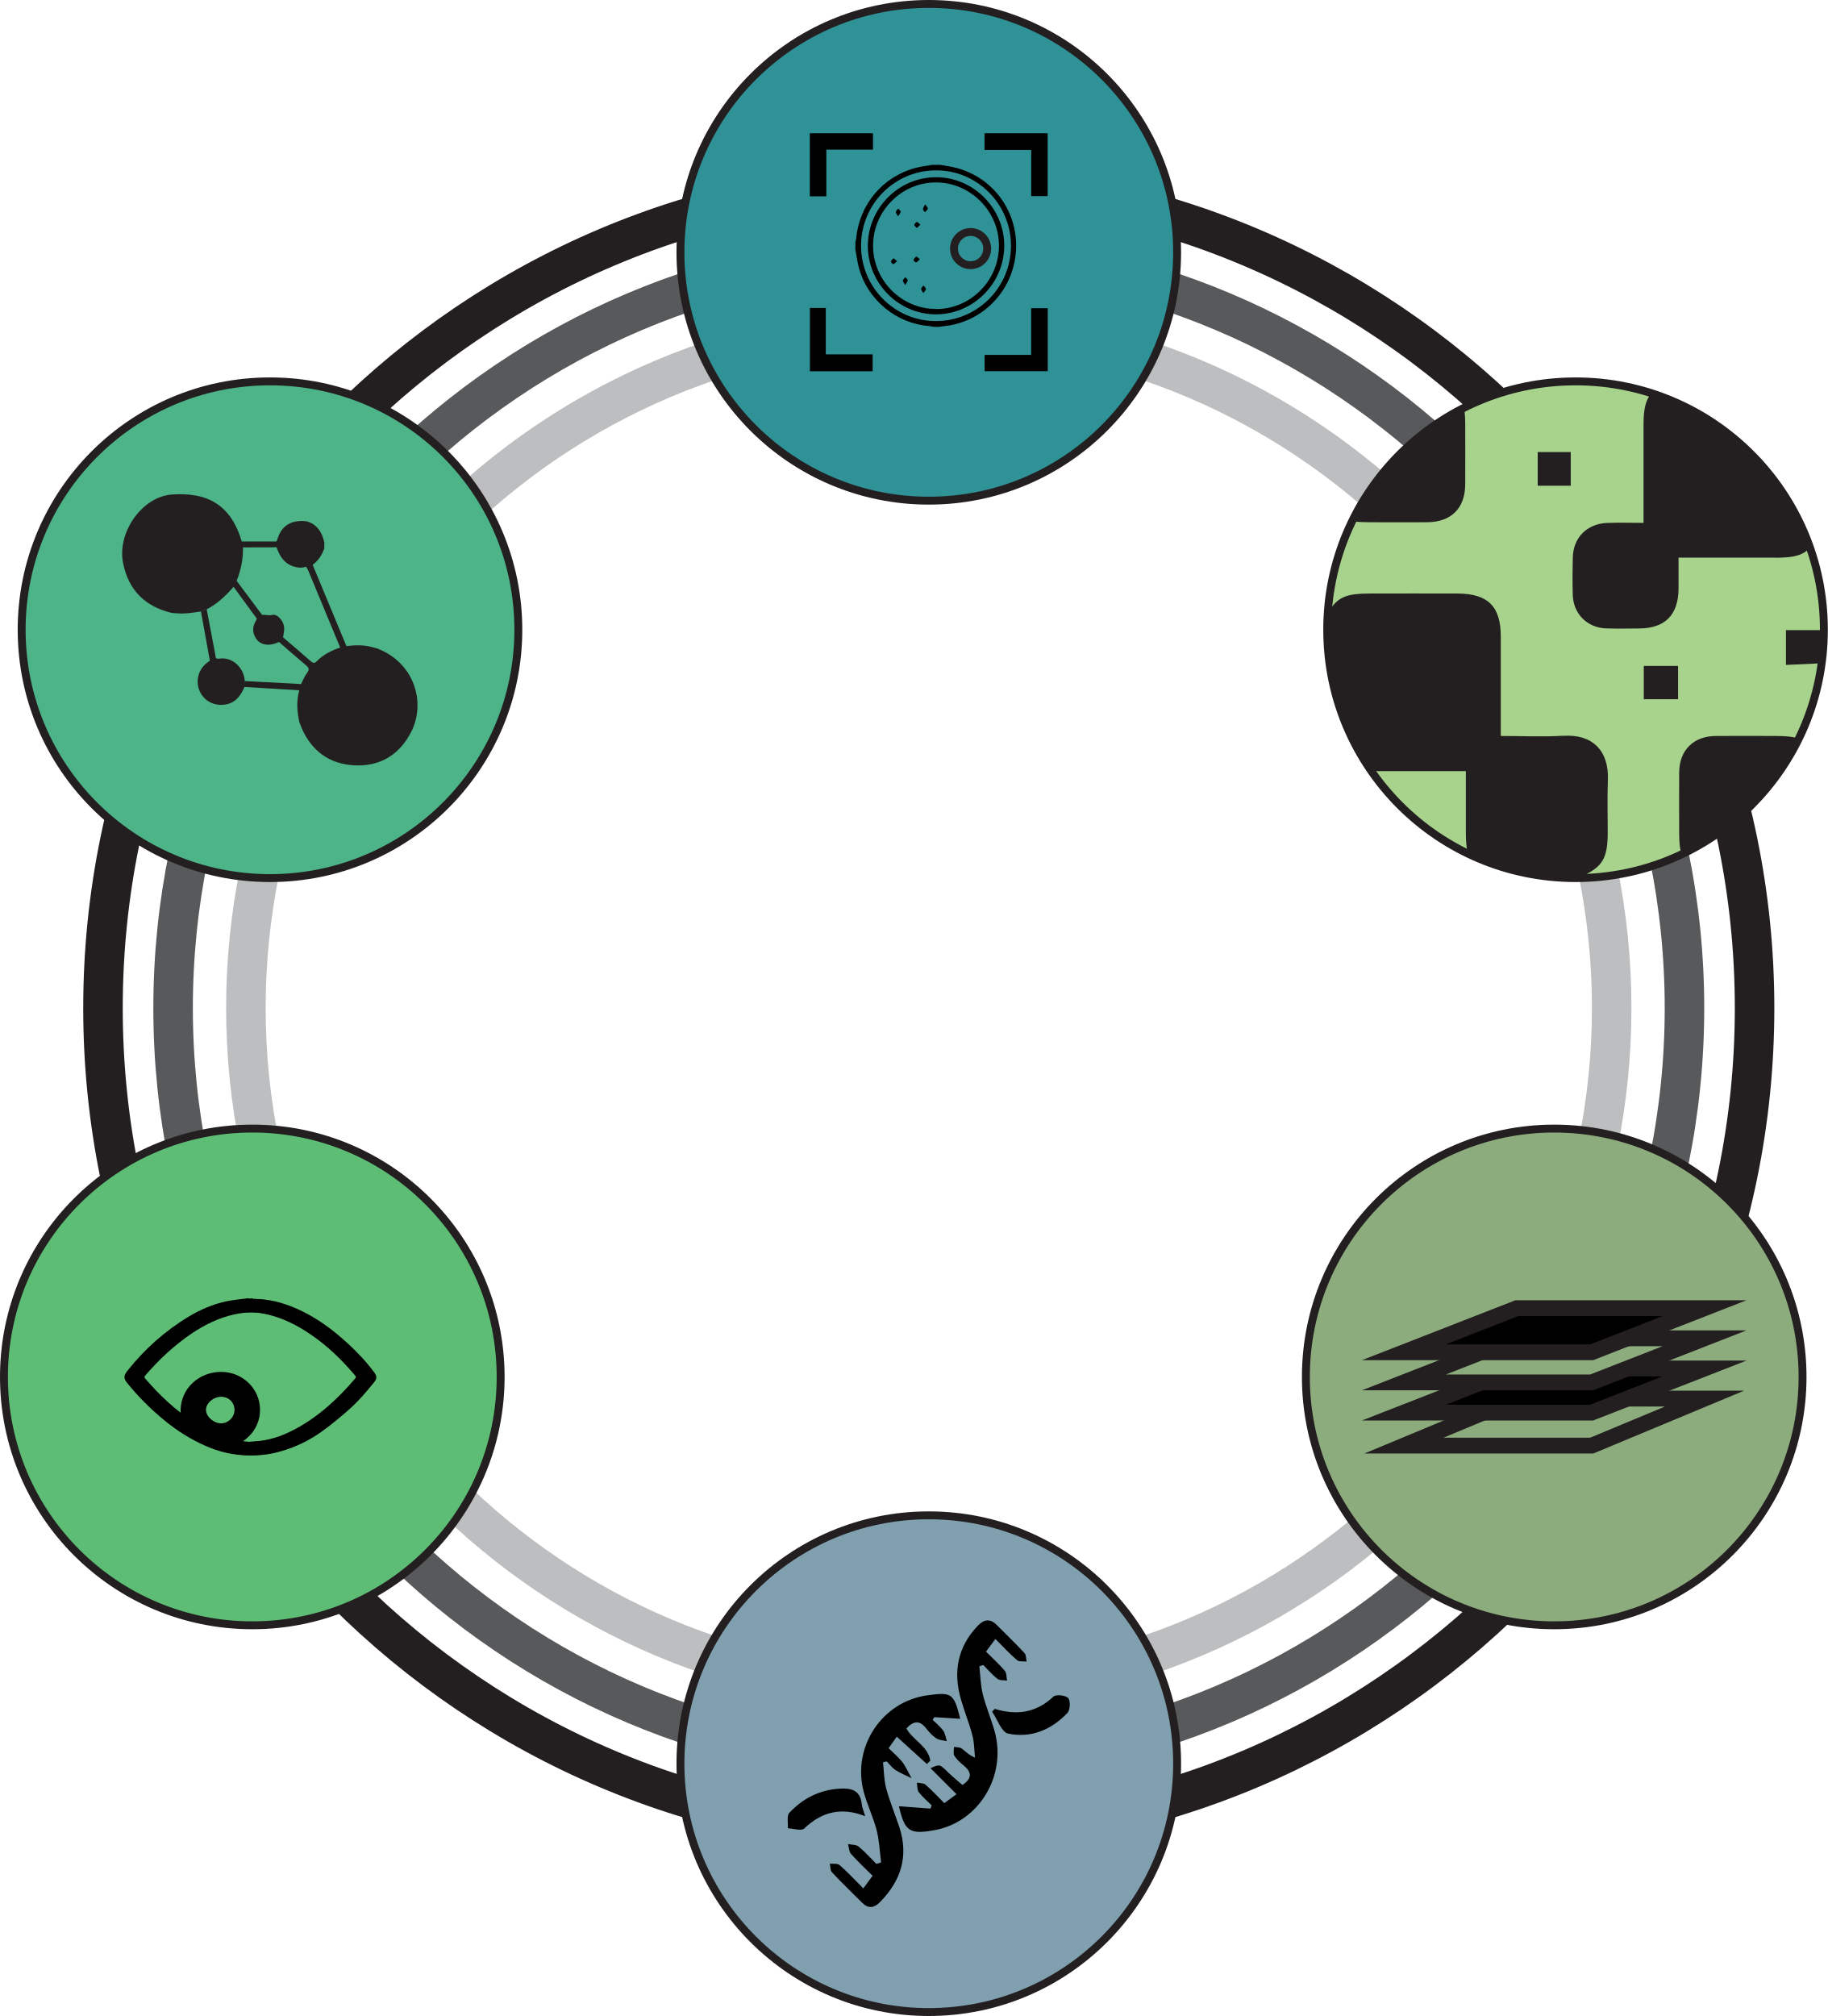
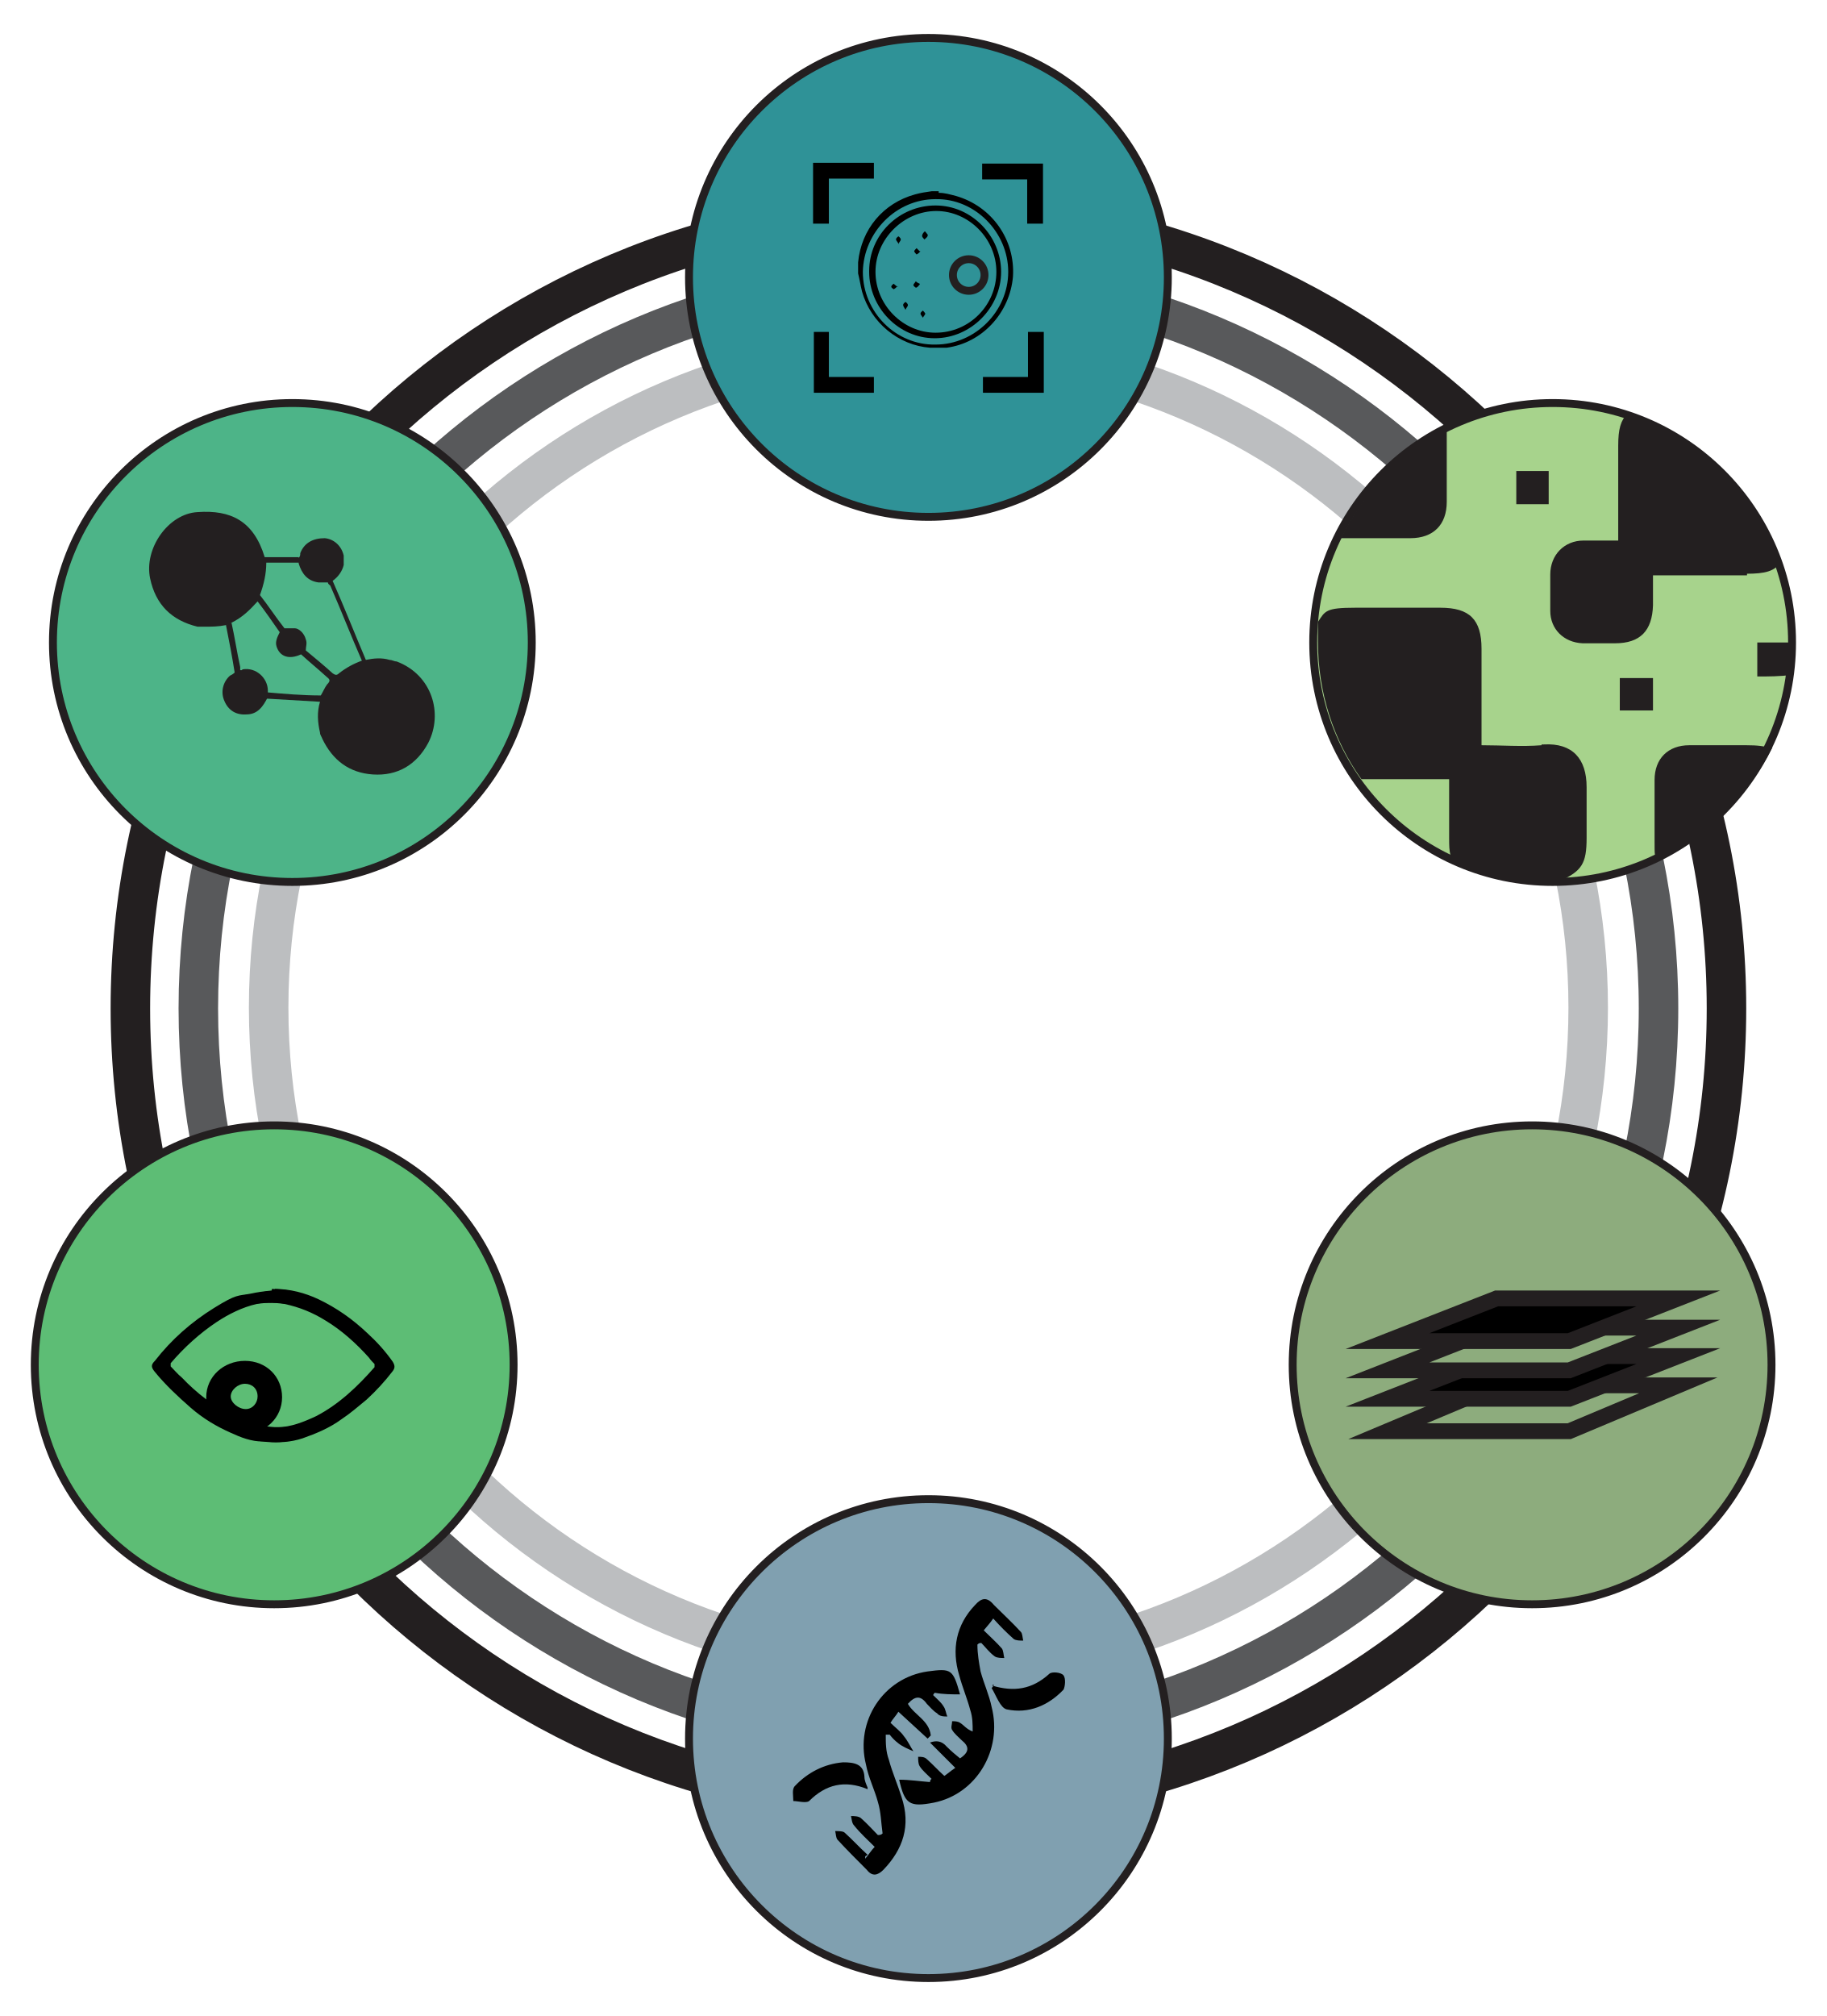
- <svg xmlns="http://www.w3.org/2000/svg" id="Layer_2" data-name="Layer 2" viewBox="0 0 231.25 255.05">
+ <svg xmlns="http://www.w3.org/2000/svg" id="Layer_2" data-name="Layer 2" version="1.1" viewBox="0 0 231.2 255.1">
  <defs>
    <style>
      .cls-1 {
-         fill: #a7d38c;
+         fill: #2f9297;
      }

      .cls-1, .cls-2, .cls-3, .cls-4, .cls-5, .cls-6, .cls-7, .cls-8, .cls-9, .cls-10, .cls-11, .cls-12 {
        stroke-miterlimit: 10;
      }

-       .cls-1, .cls-2, .cls-3, .cls-4, .cls-5, .cls-6, .cls-7, .cls-9, .cls-11, .cls-12 {
+       .cls-1, .cls-2, .cls-3, .cls-4, .cls-5, .cls-6, .cls-8, .cls-9, .cls-10, .cls-11 {
        stroke: #231f20;
      }

-       .cls-2 {
-         fill: #2f9297;
-       }
- 
-       .cls-3, .cls-5 {
-         stroke-width: 2px;
-       }
- 
-       .cls-3, .cls-13 {
-         fill: #000;
-       }
- 
-       .cls-4, .cls-6, .cls-8, .cls-10 {
+       .cls-2, .cls-5, .cls-7, .cls-12 {
        fill: none;
      }

-       .cls-5, .cls-9 {
-         fill: #8dac7d;
-       }
- 
-       .cls-6, .cls-8, .cls-10 {
+       .cls-2, .cls-7, .cls-12 {
        stroke-width: 5px;
      }

-       .cls-7 {
+       .cls-3 {
+         fill: #5dbd75;
+       }
+ 
+       .cls-4 {
        fill: #80a0b0;
      }

-       .cls-8 {
-         stroke: #bcbec0;
+       .cls-6 {
+         fill: #a7d38c;
+       }
+ 
+       .cls-13, .cls-10 {
+         fill: #000;
      }

      .cls-13, .cls-14 {
        stroke-width: 0px;
      }

-       .cls-10 {
-         stroke: #58595b;
+       .cls-7 {
+         stroke: #bcbec0;
      }

-       .cls-11 {
+       .cls-8 {
        fill: #4db488;
+       }
+ 
+       .cls-9, .cls-11 {
+         fill: #8dac7d;
+       }
+ 
+       .cls-10, .cls-11 {
+         stroke-width: 2px;
+       }
+ 
+       .cls-12 {
+         stroke: #58595b;
      }

      .cls-14 {
        fill: #231f20;
      }
- 
-       .cls-12 {
-         fill: #5dbd75;
-       }
    </style>
  </defs>
-   <g id="Layer_1-2" data-name="Layer 1">
-     <circle class="cls-6" cx="117.51" cy="127.53" r="104.48" />
-     <circle class="cls-8" cx="117.51" cy="127.53" r="86.4" />
-     <circle class="cls-10" cx="117.51" cy="127.53" r="95.61" />
+   <circle class="cls-2" cx="117.5" cy="127.6" r="101" />
+   <circle class="cls-7" cx="117.5" cy="127.5" r="83.5" />
+   <circle class="cls-12" cx="117.5" cy="127.6" r="92.4" />
+   <g>
+     <circle class="cls-3" cx="34.7" cy="172.7" r="30.3" />
+     <path class="cls-13" d="M34.4,163.1c1.9,0,3.8.5,5.5,1.3,2.3,1.1,4.3,2.5,6.2,4.3,1.2,1.1,2.2,2.2,3.2,3.6.3.5.3.8,0,1.2-1,1.3-2.1,2.5-3.3,3.6-1.1.9-2,1.7-3.2,2.5-1.5,1.1-3.2,1.8-4.9,2.4-1.5.5-3.1.6-4.7.4-1.4,0-2.7-.5-4-1.1-1.8-.8-3.5-1.8-5.1-3.2s-3.2-2.9-4.5-4.5c-.5-.6-.5-.9,0-1.4,2.1-2.7,4.6-4.9,7.5-6.7s3-1.5,4.6-1.8c.9-.2,1.7-.3,2.7-.4h0v-.2ZM34.3,180.6h.8c1.7,0,3.4-.7,4.9-1.4,2.9-1.5,5.3-3.8,7.4-6.2v-.4c-.2-.2-.5-.5-.7-.8-1.6-1.8-3.5-3.5-5.5-4.7-1.6-1-3.3-1.7-5.2-2.1-1.4-.2-2.6-.2-3.9,0-1.8.4-3.6,1.3-5.1,2.3-2.1,1.4-4.1,3.2-5.8,5.2v.4c.5.5.9,1,1.4,1.4,1.9,2,4.1,3.7,6.6,4.9,1.6.8,3.4,1.3,5.2,1.4h-.1Z" />
    <g>
-       <circle class="cls-12" cx="31.92" cy="174.2" r="31.42" />
-       <path class="cls-13" d="M31.46,164.32c1.99-.03,3.86.46,5.67,1.27,2.4,1.07,4.48,2.61,6.4,4.38,1.22,1.12,2.35,2.32,3.34,3.66.34.47.34.77-.02,1.22-1.05,1.32-2.16,2.59-3.44,3.69-1.06.91-2.12,1.81-3.26,2.61-1.56,1.11-3.28,1.93-5.14,2.46-1.6.46-3.23.61-4.87.44-1.42-.15-2.79-.54-4.11-1.12-1.91-.83-3.65-1.94-5.26-3.26-1.71-1.41-3.28-2.97-4.67-4.69-.47-.58-.47-.93-.01-1.52,2.19-2.77,4.78-5.08,7.8-6.9,1.49-.9,3.1-1.58,4.81-1.94.91-.19,1.84-.26,2.77-.38,0,.03,0,.05,0,.08ZM31.42,182.42c.27-.02.53-.06.8-.07,1.81-.09,3.49-.68,5.07-1.52,3.01-1.6,5.47-3.87,7.66-6.45.12-.14.11-.23-.01-.35-.23-.25-.45-.52-.68-.78-1.68-1.9-3.56-3.57-5.71-4.92-1.67-1.04-3.43-1.83-5.39-2.17-1.35-.23-2.68-.18-4,.11-1.93.42-3.68,1.27-5.32,2.36-2.24,1.51-4.2,3.33-5.96,5.38-.13.15-.11.25.01.39.46.51.91,1.03,1.39,1.53,1.99,2.06,4.2,3.82,6.78,5.1,1.68.84,3.46,1.32,5.35,1.38Z" />
+       <path class="cls-13" d="M34.8,163.1c1.9,0,3.8.5,5.5,1.3,2.3,1.1,4.3,2.5,6.2,4.3,1.2,1.1,2.2,2.2,3.2,3.6.3.5.3.8,0,1.2-1,1.3-2.1,2.5-3.3,3.6-1.1.9-2,1.7-3.2,2.5-1.5,1.1-3.2,1.8-4.9,2.4-1.5.5-3.1.6-4.7.4-1.4,0-2.7-.5-4-1.1-1.8-.8-3.5-1.8-5.1-3.2s-3.2-2.9-4.5-4.5c-.5-.6-.5-.9,0-1.4,2.1-2.7,4.6-4.9,7.5-6.7s3-1.5,4.6-1.8c.9-.2,1.7-.3,2.7-.4h0v-.2ZM34.7,180.6h.8c1.7,0,3.4-.7,4.9-1.4,2.9-1.5,5.3-3.8,7.4-6.2v-.4c-.2-.2-.5-.5-.7-.8-1.6-1.8-3.5-3.5-5.5-4.7-1.6-1-3.3-1.7-5.2-2.1-1.3-.2-2.6-.2-3.9,0-1.8.4-3.6,1.3-5.1,2.3-2.1,1.4-4.1,3.2-5.8,5.2v.4c.5.5.9,1,1.4,1.4,1.9,2,4.1,3.7,6.6,4.9,1.6.8,3.4,1.3,5.2,1.4h-.1Z" />
+       <path class="cls-13" d="M31,181.4c-2.7,0-5-2.1-4.9-4.6,0-2.6,2.2-4.6,4.9-4.6s4.7,2,4.7,4.6-2.1,4.6-4.7,4.6h0ZM32.6,176.7c0-1-.7-1.6-1.6-1.6s-1.8.8-1.8,1.6,1,1.6,1.9,1.6,1.5-.8,1.5-1.6Z" />
+     </g>
+   </g>
+   <g>
+     <circle class="cls-1" cx="117.5" cy="35.1" r="30.3" />
+     <g>
+       <path class="cls-13" d="M103,42h1.9v5.7h5.7v2h-7.6v-7.7Z" />
+       <path class="cls-13" d="M132.1,42v7.7h-7.7v-2h5.7v-5.7h2Z" />
+       <path class="cls-13" d="M104.9,28.3h-2v-7.7h7.7v2h-5.7v5.7h0Z" />
+       <path class="cls-13" d="M130,28.3v-5.6h-5.7v-2h7.7v7.6h-2Z" />
      <g>
-         <path class="cls-13" d="M31.95,164.33c1.99-.03,3.86.46,5.67,1.27,2.4,1.07,4.48,2.61,6.4,4.38,1.22,1.12,2.35,2.32,3.34,3.66.34.47.34.77-.02,1.22-1.05,1.32-2.16,2.59-3.44,3.69-1.06.91-2.12,1.81-3.26,2.61-1.56,1.11-3.28,1.93-5.14,2.46-1.6.46-3.23.61-4.87.44-1.42-.15-2.79-.54-4.11-1.12-1.91-.83-3.65-1.94-5.26-3.26-1.71-1.41-3.28-2.97-4.67-4.69-.47-.58-.47-.93-.01-1.52,2.19-2.77,4.78-5.08,7.8-6.9,1.49-.9,3.1-1.58,4.81-1.94.91-.19,1.84-.26,2.77-.38,0,.03,0,.05,0,.08ZM31.91,182.44c.27-.02.53-.06.8-.07,1.81-.09,3.49-.68,5.07-1.52,3.01-1.6,5.47-3.87,7.66-6.45.12-.14.11-.23-.01-.35-.23-.25-.45-.52-.68-.78-1.68-1.9-3.56-3.57-5.71-4.92-1.67-1.04-3.43-1.83-5.39-2.17-1.35-.23-2.68-.18-4,.11-1.93.42-3.68,1.27-5.32,2.36-2.24,1.51-4.2,3.33-5.96,5.38-.13.15-.11.25.01.39.46.51.91,1.03,1.39,1.53,1.99,2.06,4.2,3.82,6.78,5.1,1.68.84,3.46,1.32,5.35,1.38Z" />
-         <path class="cls-13" d="M28,183.17c-2.78.02-5.2-2.18-5.15-4.82.06-2.68,2.3-4.78,5.11-4.79,2.73,0,4.92,2.11,4.94,4.78.02,2.64-2.18,4.81-4.91,4.82ZM29.67,178.38c0-.96-.74-1.68-1.7-1.67-.99.01-1.91.81-1.91,1.66,0,.85,1.01,1.73,1.96,1.7.9-.03,1.65-.8,1.65-1.69Z" />
-       </g>
-     </g>
-     <g>
-       <circle class="cls-2" cx="117.51" cy="31.92" r="31.42" />
-       <g>
-         <path class="cls-13" d="M102.47,38.96h2.01v5.87h5.93v2.14h-7.94v-8.01Z" />
-         <path class="cls-13" d="M132.56,38.99v7.97h-7.99v-2.06h5.89v-5.91h2.1Z" />
-         <path class="cls-13" d="M104.54,24.84h-2.08v-7.98h7.99v2.07h-5.9v5.91Z" />
-         <path class="cls-13" d="M130.47,24.81v-5.84h-5.91v-2.11h7.99v7.95h-2.08Z" />
-         <g>
-           <path class="cls-13" d="M118.87,20.84c.76.14,1.53.23,2.27.44,4.71,1.31,7.78,5.73,7.39,10.62-.38,4.8-4.01,8.67-8.73,9.32-.35.05-.69.09-1.04.13h-.67c-.18-.03-.36-.09-.54-.1-4.14-.32-7.76-3.29-8.87-7.32-.21-.78-.31-1.59-.46-2.38,0-.3,0-.59,0-.89.03-.16.09-.32.1-.48.41-4.3,3.33-7.81,7.49-8.93.71-.19,1.44-.27,2.16-.4.3,0,.59,0,.89,0ZM118.45,40.62c5.24-.02,9.46-4.27,9.46-9.53,0-5.27-4.28-9.57-9.51-9.54-5.24.03-9.45,4.27-9.46,9.53-.01,5.27,4.27,9.57,9.51,9.54Z" />
-           <path class="cls-13" d="M109.8,31.04c.03-4.76,3.95-8.65,8.69-8.62,4.71.03,8.58,3.96,8.57,8.69-.02,4.76-3.94,8.68-8.67,8.66-4.73-.02-8.62-3.96-8.59-8.73ZM118.41,39.1c4.36.02,7.97-3.6,7.98-7.99.01-4.38-3.58-8.01-7.95-8.03-4.36-.02-7.97,3.6-7.98,7.99-.01,4.39,3.58,8.01,7.95,8.02Z" />
-           <path class="cls-13" d="M116.46,28.42c-.2.19-.33.31-.46.43-.11-.13-.32-.27-.32-.39,0-.14.19-.32.33-.38.06-.03.23.18.44.35Z" />
-           <path class="cls-13" d="M117.06,25.85c.18.28.36.44.33.54-.05.17-.23.3-.36.45-.09-.13-.26-.26-.26-.39,0-.15.14-.31.29-.6Z" />
-           <path class="cls-13" d="M113.62,27.36c-.15-.27-.3-.42-.28-.54.03-.16.19-.29.29-.43.12.13.32.25.33.39,0,.15-.16.3-.34.59Z" />
-           <path class="cls-13" d="M116.38,32.79c-.21.19-.33.38-.47.4-.1.02-.35-.23-.33-.29.05-.17.2-.34.35-.45.03-.02.23.17.45.34Z" />
-           <path class="cls-13" d="M114.52,36.07c-.16-.3-.31-.46-.29-.58.03-.15.2-.28.31-.42.11.13.3.25.3.38,0,.15-.15.31-.32.62Z" />
-           <path class="cls-13" d="M116.83,37.08c-.15-.26-.31-.41-.29-.53.02-.15.19-.29.3-.43.11.14.29.28.31.43.02.12-.16.27-.33.53Z" />
-           <path class="cls-13" d="M113.5,33.04c-.21.18-.34.35-.48.37-.08.01-.31-.23-.29-.33.03-.15.2-.28.32-.42.12.1.24.2.45.38Z" />
-           <circle class="cls-4" cx="122.8" cy="31.45" r="2.1" />
-         </g>
-       </g>
-     </g>
-     <g>
-       <circle class="cls-11" cx="34.16" cy="79.67" r="31.42" />
-       <g>
-         <path class="cls-14" d="M47.88,82.08c-.31-.08-.61-.16-.92-.24-1.04-.27-2.08-.23-3.13-.1-1.42-3.43-2.85-6.85-4.27-10.28.7-.53,1.17-1.22,1.46-2.05,0-.26.02-.52.02-.78-.04-.15-.09-.29-.13-.44-.34-1.28-1.32-2.2-2.45-2.27-1.61-.1-2.74.59-3.25,1.98-.07.2-.14.4-.22.59v.74c.43,1.27,1.13,2.27,2.56,2.54.4.07.79.08,1.16-.08.09.15.21.29.27.45,1.36,3.26,2.71,6.52,4.06,9.78-1.11.38-2.14.9-2.96,1.73-.34.35-.52.21-.81-.04-1.14-1.01-2.31-1.99-3.46-2.98,0,0,0,0,0,0,.08-.48.21-.95.11-1.45-.15-.75-.88-1.54-1.44-1.39-.47.12-.89-.03-1.33-.01-1.07-1.43-2.14-2.87-3.21-4.3.55-1.36.83-2.76.8-4.23,1.42,0,2.83,0,4.25-.01,0-.25,0-.49,0-.74-1.47,0-2.93,0-4.4,0-1.43-4.77-4.46-6.23-8.82-5.94-3.78.25-6.97,4.79-6.2,8.66.68,3.45,2.79,5.52,6.18,6.33.27.02.54.03.8.05.97.07,1.91-.1,2.86-.24.24-.09.49-.18.73-.27,1.35-.69,2.43-1.72,3.41-2.85.98,1.35,1.97,2.7,2.95,4.04-.33.59-.61,1.19-.39,1.9.42,1.34,1.65,1.75,3.19,1.04,1.14.99,2.27,1.99,3.43,2.96.37.31.43.53.13.93-.32.43-.52.95-.77,1.43-2.38-.13-4.76-.25-7.15-.38,0,.25-.02.5-.03.75,2.32.14,4.64.28,6.96.42-.39,1.34-.29,2.68,0,4.02.11.27.21.54.31.8,1.27,2.85,3.46,4.48,6.56,4.67,3.23.19,5.69-1.23,7.21-4.08,2.03-3.81.46-8.86-4.11-10.65Z" />
-         <path class="cls-14" d="M27.62,83.34c-.09-.03-.17-.04-.25-.04-.11-.09-.09-.28-.12-.43-.37-1.93-.73-3.86-1.1-5.8-.24.09-.49.18-.73.27.38,2.08.75,4.16,1.13,6.24-.19.15-.39.29-.57.45-.93.85-1.23,2.2-.74,3.35.5,1.18,1.61,1.86,2.92,1.79,1.49-.08,2.25-1.03,2.78-2.28,0-.25.02-.5.03-.75-.11-1.7-1.62-3.12-3.34-2.8Z" />
-       </g>
-     </g>
-     <g>
-       <circle class="cls-9" cx="196.64" cy="174.2" r="31.42" />
-       <g>
-         <polygon class="cls-5" points="201.38 182.89 177.62 182.89 191.91 176.94 215.66 176.94 201.38 182.89" />
-         <polygon class="cls-3" points="201.38 178.71 177.62 178.71 191.91 173.13 215.66 173.13 201.38 178.71" />
-         <polygon class="cls-5" points="201.38 174.89 177.62 174.89 191.91 169.31 215.66 169.31 201.38 174.89" />
-         <polygon class="cls-3" points="201.38 171.08 177.62 171.08 191.91 165.5 215.66 165.5 201.38 171.08" />
-       </g>
-     </g>
-     <g>
-       <circle class="cls-7" cx="117.51" cy="223.13" r="31.42" />
-       <g>
-         <path class="cls-13" d="M109.23,238.9c.47-.65.79-1.07,1.17-1.59-.94-.94-1.88-1.81-2.73-2.77-.26-.29-.26-.82-.38-1.24.45.09,1.02.05,1.34.31.81.66,1.51,1.46,2.25,2.2.2-.07.4-.13.6-.2-.18-1.36-.23-2.76-.57-4.08-.43-1.65-1.2-3.21-1.64-4.86-1.49-5.68,2.33-11.41,8.06-12.19,3.1-.43,3.35-.26,4.16,2.97-1.11-.07-2.19-.14-3.27-.21-.08.11-.15.22-.23.33.46.46.98.87,1.35,1.39.26.36.31.87.46,1.32-.45-.11-.96-.11-1.33-.35-.48-.31-.9-.77-1.26-1.23-.82-1.08-1.62-1.04-2.53-.02.81,1.47,2.75,2.23,3.02,4.07l-.43.42c-1.22-1.11-2.44-2.22-3.81-3.46-.35.5-.67.95-1.03,1.46.64.64,1.27,1.15,1.75,1.78.46.61.77,1.34,1.15,2.02-.68-.34-1.39-.63-2.02-1.03-.43-.28-.75-.72-1.12-1.1-.16.04-.32.07-.47.11.12,1.1.12,2.24.4,3.3.45,1.65,1.11,3.24,1.65,4.86,1.23,3.7.23,6.83-2.44,9.54-.73.73-1.46.86-2.23.09-1.29-1.28-2.6-2.55-3.85-3.88-.22-.24-.18-.72-.26-1.09.42.05.97-.04,1.24.19,1,.87,1.9,1.85,3,2.95Z" />
-         <path class="cls-13" d="M119.46,228.13c.55-.4.93-.68,1.56-1.14l-3.29-3.29c1.17-.53,1.16-.52,2.23.53.57.56,1.19,1.06,1.82,1.6,1.16-.82,1.23-1.57.18-2.44-.45-.37-.91-.78-1.22-1.27-.17-.27-.04-.74-.04-1.12.33.06.73.03.98.21.47.34.85.81,1.68,1.15-.1-.94-.09-1.91-.33-2.81-.41-1.55-1.02-3.04-1.46-4.58-.99-3.44-.43-6.56,2.08-9.23.79-.85,1.58-1.05,2.47-.15,1.17,1.18,2.37,2.33,3.5,3.54.22.24.19.71.27,1.08-.41-.05-.95.04-1.22-.18-.92-.8-1.75-1.7-2.73-2.68-.44.59-.77,1.04-1.19,1.6.83.83,1.66,1.58,2.38,2.43.24.29.2.82.28,1.24-.42-.07-.93,0-1.22-.23-.66-.51-1.2-1.16-1.79-1.75-.16.06-.32.11-.49.17.13,1.17.15,2.38.43,3.52.4,1.6,1.07,3.14,1.51,4.73,1.54,5.63-2.02,11.45-7.57,12.47-3.2.59-3.81.18-4.55-3.02,1.32.1,2.65.2,3.99.3.05-.14.1-.27.15-.41-.55-.55-1.16-1.06-1.63-1.67-.22-.3-.17-.8-.24-1.21.37.08.85.05,1.1.27.8.69,1.53,1.49,2.38,2.34Z" />
-         <path class="cls-13" d="M109.47,229.77c-3.01-1.18-5.49-.57-7.72,1.56-.36.34-1.37,0-2.07-.03.05-.67-.17-1.58.19-1.96,1.69-1.8,3.79-2.89,6.32-3.05,1.49-.1,2.65.17,2.84,1.95.05.46.25.91.44,1.54Z" />
-         <path class="cls-13" d="M125.87,216.2c2.78.84,5.24.5,7.41-1.56.32-.3,1.56-.17,1.87.19.31.36.25,1.52-.11,1.89-2.02,2.13-4.62,3.21-7.5,2.6-.83-.18-1.35-1.8-2.02-2.77.11-.12.23-.24.34-.36Z" />
-       </g>
-     </g>
-     <g>
-       <circle class="cls-1" cx="199.34" cy="79.67" r="31.42" />
-       <g>
-         <path class="cls-14" d="M225.96,84.12c1.53-.07,2.99-.13,4.44-.2v-4.2h-4.44v4.4Z" />
-         <path class="cls-14" d="M207.97,88.46h4.34v-4.21h-4.34v4.21Z" />
-         <path class="cls-14" d="M198.73,57.19h-4.18v4.26h4.18v-4.26Z" />
-         <path class="cls-14" d="M227.81,93.53c-.77-.32-1.78-.42-3.19-.42-2.51,0-5.03-.02-7.54,0-2.84.03-4.61,1.8-4.63,4.64-.02,2.56,0,5.12,0,7.68,0,1.11.08,1.98.29,2.67,6.54-2.99,11.88-8.16,15.08-14.58Z" />
-         <path class="cls-14" d="M197.8,93.08c-2.58.16-5.18.03-7.92.03v-1.69c0-3.63,0-7.27,0-10.9,0-3.8-1.62-5.41-5.45-5.43-3.73-.02-7.45,0-11.18,0-2.64,0-3.86.38-4.87,1.89-.07.84-.11,1.69-.11,2.55,0,6.71,2.11,12.93,5.7,18.03,3.75,0,7.51,0,11.49,0v2.67c0,1.68,0,3.35,0,5.03,0,.96.05,1.73.18,2.37,4.23,2.12,9,3.32,14.05,3.32.08,0,.16,0,.25,0,2.85-1.26,3.46-2.32,3.47-5.7,0-2.19-.07-4.38.02-6.57.15-3.69-1.94-5.82-5.61-5.59Z" />
-         <path class="cls-14" d="M171.34,65.97c.53.07,1.14.1,1.85.1,2.47,0,4.94.02,7.41,0,3.03-.04,4.76-1.78,4.78-4.79.02-2.52,0-5.03,0-7.55,0-.82-.04-1.5-.15-2.09-6.04,3.14-10.94,8.18-13.89,14.33Z" />
-         <path class="cls-14" d="M224.63,70.56c2.47,0,3.72-.33,4.64-1.61-3.3-9.21-10.77-16.44-20.14-19.38-.91.88-1.19,2.09-1.19,4.16,0,3.12,0,6.25,0,9.37v3.05c-1.67,0-3.16-.05-4.64.01-2.54.11-4.26,1.88-4.31,4.39-.04,1.58-.05,3.17,0,4.75.08,2.37,1.83,4.11,4.2,4.2,1.4.05,2.8.02,4.2.01,3.27-.02,4.95-1.71,4.98-5.02,0-1.28,0-2.56,0-3.94,4.26,0,8.26,0,12.27,0Z" />
+         <path class="cls-13" d="M118.8,24.4c.8,0,1.4.2,2.2.4,4.5,1.3,7.5,5.5,7.2,10.2-.4,4.6-3.9,8.4-8.4,9h-2.1c-4-.3-7.5-3.2-8.6-7.1-.2-.8-.3-1.5-.5-2.3v-1.4c.4-4.2,3.2-7.5,7.2-8.6.7-.2,1.4-.3,2.1-.4h.9v.2ZM118.4,43.6c5,0,9.2-4.2,9.2-9.2s-4.2-9.3-9.2-9.2c-5,0-9.1,4.2-9.2,9.2,0,5.1,4.2,9.3,9.2,9.2Z" />
+         <path class="cls-13" d="M110,34.3c0-4.6,3.8-8.3,8.4-8.3s8.3,3.9,8.3,8.4-3.8,8.4-8.4,8.4-8.3-3.9-8.3-8.4h0ZM118.4,42.1c4.3,0,7.7-3.5,7.7-7.7s-3.5-7.7-7.6-7.7-7.7,3.5-7.7,7.7,3.5,7.7,7.6,7.7h0Z" />
+         <path class="cls-13" d="M116.5,31.8c-.2.2-.3.3-.5.4,0,0-.3-.3-.3-.4s.2-.3.3-.4c0,0,.2.2.4.4h0Z" />
+         <path class="cls-13" d="M117.1,29.3c.2.3.4.4.3.5,0,.2-.2.3-.4.5,0,0-.3-.3-.3-.4s0-.3.3-.6h0Z" />
+         <path class="cls-13" d="M113.7,30.8c-.2-.3-.3-.4-.3-.5,0-.2.2-.3.3-.4,0,0,.3.2.3.4s-.2.3-.3.6h0Z" />
+         <path class="cls-13" d="M116.4,36c-.2.2-.3.4-.5.4,0,0-.3-.2-.3-.3,0-.2.2-.3.3-.5,0,0,.2.2.5.3h0Z" />
+         <path class="cls-13" d="M114.6,39.2c-.2-.3-.3-.5-.3-.6,0-.2.2-.3.3-.4,0,0,.3.2.3.4s-.2.3-.3.6Z" />
+         <path class="cls-13" d="M116.8,40.2c-.2-.3-.3-.4-.3-.5,0-.2.2-.3.3-.4,0,0,.3.3.3.4s-.2.3-.3.5h0Z" />
+         <path class="cls-13" d="M113.6,36.2c-.2.2-.3.3-.5.4,0,0-.3-.2-.3-.3,0-.2.2-.3.3-.4,0,0,.2.2.5.4h0Z" />
+         <circle class="cls-5" cx="122.6" cy="34.8" r="2" />
      </g>
    </g>
  </g>
+   <g>
+     <circle class="cls-8" cx="37" cy="81.3" r="30.3" />
+     <g>
+       <path class="cls-14" d="M50.2,83.7c-.3,0-.6-.2-.9-.2-1-.3-2-.2-3,0-1.4-3.3-2.7-6.6-4.2-10,.7-.5,1.2-1.2,1.4-2v-1.2c-.3-1.3-1.3-2.1-2.4-2.2-1.5,0-2.6.6-3.1,1.9,0,.2,0,.4-.2.6v.7c.4,1.3,1.1,2.2,2.5,2.4h1.2c0,.2.2.3.3.4,1.4,3.2,2.6,6.3,4,9.5-1.1.4-2,.9-2.9,1.6-.3.3-.5.2-.8,0-1.1-1-2.2-1.9-3.4-2.9h0c0-.5.2-.9,0-1.4-.2-.8-.9-1.4-1.4-1.4h-1.3c-1.1-1.4-2-2.8-3.1-4.2.5-1.4.8-2.7.8-4.1h4.1v-.7h-4.3c-1.4-4.6-4.3-6-8.5-5.7-3.7.2-6.8,4.6-6,8.4.7,3.3,2.7,5.3,6,6.1h.8c1,0,1.8,0,2.8-.2.2,0,.5-.2.7-.3,1.4-.7,2.3-1.6,3.3-2.7,1,1.3,1.9,2.6,2.8,3.9-.3.6-.6,1.2-.4,1.8.4,1.3,1.6,1.7,3.1,1,1.1,1,2.2,1.9,3.3,2.9.4.3.4.5,0,.9-.3.4-.5.9-.8,1.4-2.3,0-4.6-.2-6.9-.4v.8l6.8.4c-.4,1.3-.3,2.6,0,3.9,0,.3.2.5.3.8,1.3,2.7,3.4,4.3,6.4,4.5,3.1.2,5.5-1.2,7-4,1.9-3.7.5-8.6-4-10.3h-.2.2Z" />
+       <path class="cls-14" d="M30.6,84.8h-.2v-.4c-.4-1.8-.7-3.8-1.1-5.6-.2,0-.5.2-.7.3.4,2,.8,4.1,1.1,6-.2.2-.4.3-.6.4-.9.8-1.2,2.1-.7,3.2.5,1.2,1.5,1.8,2.8,1.7,1.4,0,2.1-1,2.7-2.2v-.8c0-1.6-1.5-3-3.2-2.7h0Z" />
+     </g>
+   </g>
+   <g>
+     <circle class="cls-9" cx="193.9" cy="172.7" r="30.3" />
+     <g>
+       <polygon class="cls-11" points="198.6 181.1 175.6 181.1 189.4 175.3 212.4 175.3 198.6 181.1" />
+       <polygon class="cls-10" points="198.6 177 175.6 177 189.4 171.6 212.4 171.6 198.6 177" />
+       <polygon class="cls-11" points="198.6 173.4 175.6 173.4 189.4 168 212.4 168 198.6 173.4" />
+       <polygon class="cls-10" points="198.6 169.7 175.6 169.7 189.4 164.3 212.4 164.3 198.6 169.7" />
+     </g>
+   </g>
+   <g>
+     <circle class="cls-4" cx="117.5" cy="220" r="30.3" />
+     <g>
+       <path class="cls-13" d="M109.5,235.2c.5-.6.8-1.1,1.2-1.5-.9-.9-1.8-1.7-2.6-2.7-.3-.3-.3-.8-.4-1.2.4,0,1,0,1.3.3.8.7,1.4,1.4,2.1,2.1.2,0,.4,0,.6-.2-.2-1.4-.2-2.7-.6-4-.4-1.5-1.2-3.1-1.5-4.7-1.4-5.5,2.2-11,7.8-11.8,3-.4,3.2-.3,4.1,2.9-1.1,0-2.1,0-3.2-.2,0,0-.2.2-.2.3.5.5,1,.9,1.3,1.4.3.4.3.9.5,1.3-.4,0-1,0-1.3-.4-.5-.3-.9-.8-1.3-1.2-.8-1.1-1.5-1-2.4,0,.8,1.4,2.7,2.1,2.9,4l-.4.4c-1.2-1.1-2.3-2.1-3.7-3.4-.3.5-.7.9-1,1.4.6.6,1.3,1.1,1.7,1.7.5.6.8,1.3,1.2,1.9-.7-.3-1.4-.6-1.9-1-.4-.3-.8-.7-1.1-1.1h-.5c0,1.1,0,2.1.4,3.2.4,1.5,1.1,3.1,1.6,4.7,1.2,3.6.2,6.6-2.3,9.2-.7.7-1.4.9-2.1,0-1.3-1.3-2.5-2.5-3.7-3.8-.2-.2-.2-.7-.3-1.1.4,0,1,0,1.2.2,1,.9,1.8,1.8,2.9,2.8h0l-.3.2h0v.3Z" />
+       <path class="cls-13" d="M119.4,224.8c.6-.4.9-.7,1.5-1.1l-3.2-3.2c.8-.3,1.5-.2,2.1.5.6.6,1.2,1.1,1.7,1.5,1.2-.8,1.2-1.5.2-2.3-.4-.4-.9-.8-1.2-1.3-.2-.3,0-.7,0-1.1.3,0,.7,0,1,.2.5.3.8.8,1.6,1.1,0-.9,0-1.8-.3-2.7-.4-1.5-1-2.9-1.4-4.4-1-3.3-.4-6.4,2-8.9.8-.9,1.5-1.1,2.4,0,1.2,1.2,2.3,2.2,3.4,3.4.2.2.2.7.3,1.1-.4,0-.9,0-1.2-.2-.9-.8-1.7-1.6-2.6-2.6-.4.6-.8,1-1.2,1.5.8.8,1.6,1.5,2.3,2.3.2.3.2.8.3,1.2-.4,0-.9,0-1.2-.2-.7-.5-1.2-1.2-1.7-1.7-.2,0-.3,0-.5.2,0,1.2.2,2.3.4,3.4.4,1.5,1.1,3,1.4,4.5,1.4,5.4-1.9,11-7.3,12.1-3.1.6-3.7.2-4.4-2.9,1.3,0,2.6.2,3.9.3,0,0,0-.3.2-.4-.6-.6-1.2-1.1-1.5-1.6-.2-.3-.2-.8-.2-1.2.4,0,.8,0,1.1.3.8.7,1.4,1.4,2.3,2.2h-.3,0Z" />
+       <path class="cls-13" d="M109.8,226.4c-2.9-1.2-5.3-.6-7.4,1.5-.4.3-1.4,0-2,0,0-.7-.2-1.5.2-1.9,1.6-1.7,3.7-2.8,6.1-3,1.4,0,2.6.2,2.7,1.8,0,.5.2.9.4,1.4h0v.2Z" />
+       <path class="cls-13" d="M125.6,213.3c2.7.8,5,.5,7.2-1.5.3-.3,1.5-.2,1.8.2s.2,1.4,0,1.8c-1.9,2-4.4,3.1-7.2,2.5-.8-.2-1.3-1.7-1.9-2.7,0,0,.2-.2.3-.4h-.2Z" />
+     </g>
+   </g>
+   <g>
+     <circle class="cls-6" cx="196.5" cy="81.3" r="30.3" />
+     <g>
+       <path class="cls-14" d="M222.4,85.6c1.4,0,2.9,0,4.3-.2v-4.1h-4.3s0,4.3,0,4.3Z" />
+       <path class="cls-14" d="M205,89.9h4.2v-4.1h-4.2v4.1Z" />
+       <path class="cls-14" d="M196,59.6h-4.1v4.2h4.1v-4.2Z" />
+       <path class="cls-14" d="M224.1,94.7c-.8-.3-1.7-.4-3.1-.4h-7.2c-2.7,0-4.4,1.7-4.4,4.4v7.4c0,2.5,0,1.9.3,2.6,6.3-2.9,11.5-7.9,14.6-14.1h-.2Z" />
+       <path class="cls-14" d="M195.1,94.3c-2.5.2-5,0-7.6,0v-12.2c0-3.7-1.5-5.2-5.2-5.2h-10.8c-3.7,0-3.8.4-4.7,1.8v2.5c0,6.5,2,12.5,5.5,17.4h11.1v7.4c0,1,0,1.6.2,2.3,4.1,2,8.7,3.2,13.6,3.2h.2c2.8-1.3,3.4-2.2,3.4-5.5v-6.4c0-3.6-1.8-5.6-5.4-5.4h-.3Z" />
+       <path class="cls-14" d="M169.5,68.1h9c2.9,0,4.6-1.7,4.6-4.6v-7.2c0-2.4,0-1.4,0-2-5.8,3-10.5,7.9-13.4,13.8h-.2Z" />
+       <path class="cls-14" d="M221,72.6c2.4,0,3.6-.3,4.4-1.5-3.2-8.9-10.4-15.9-19.4-18.8-.9.9-1.2,2-1.2,4.1v12h-4.4c-2.4,0-4.2,1.8-4.2,4.3v4.6c0,2.3,1.7,4,4.1,4.1h4.1c3.2,0,4.7-1.6,4.8-4.8v-3.8h11.9v-.2Z" />
+     </g>
+   </g>
</svg>
